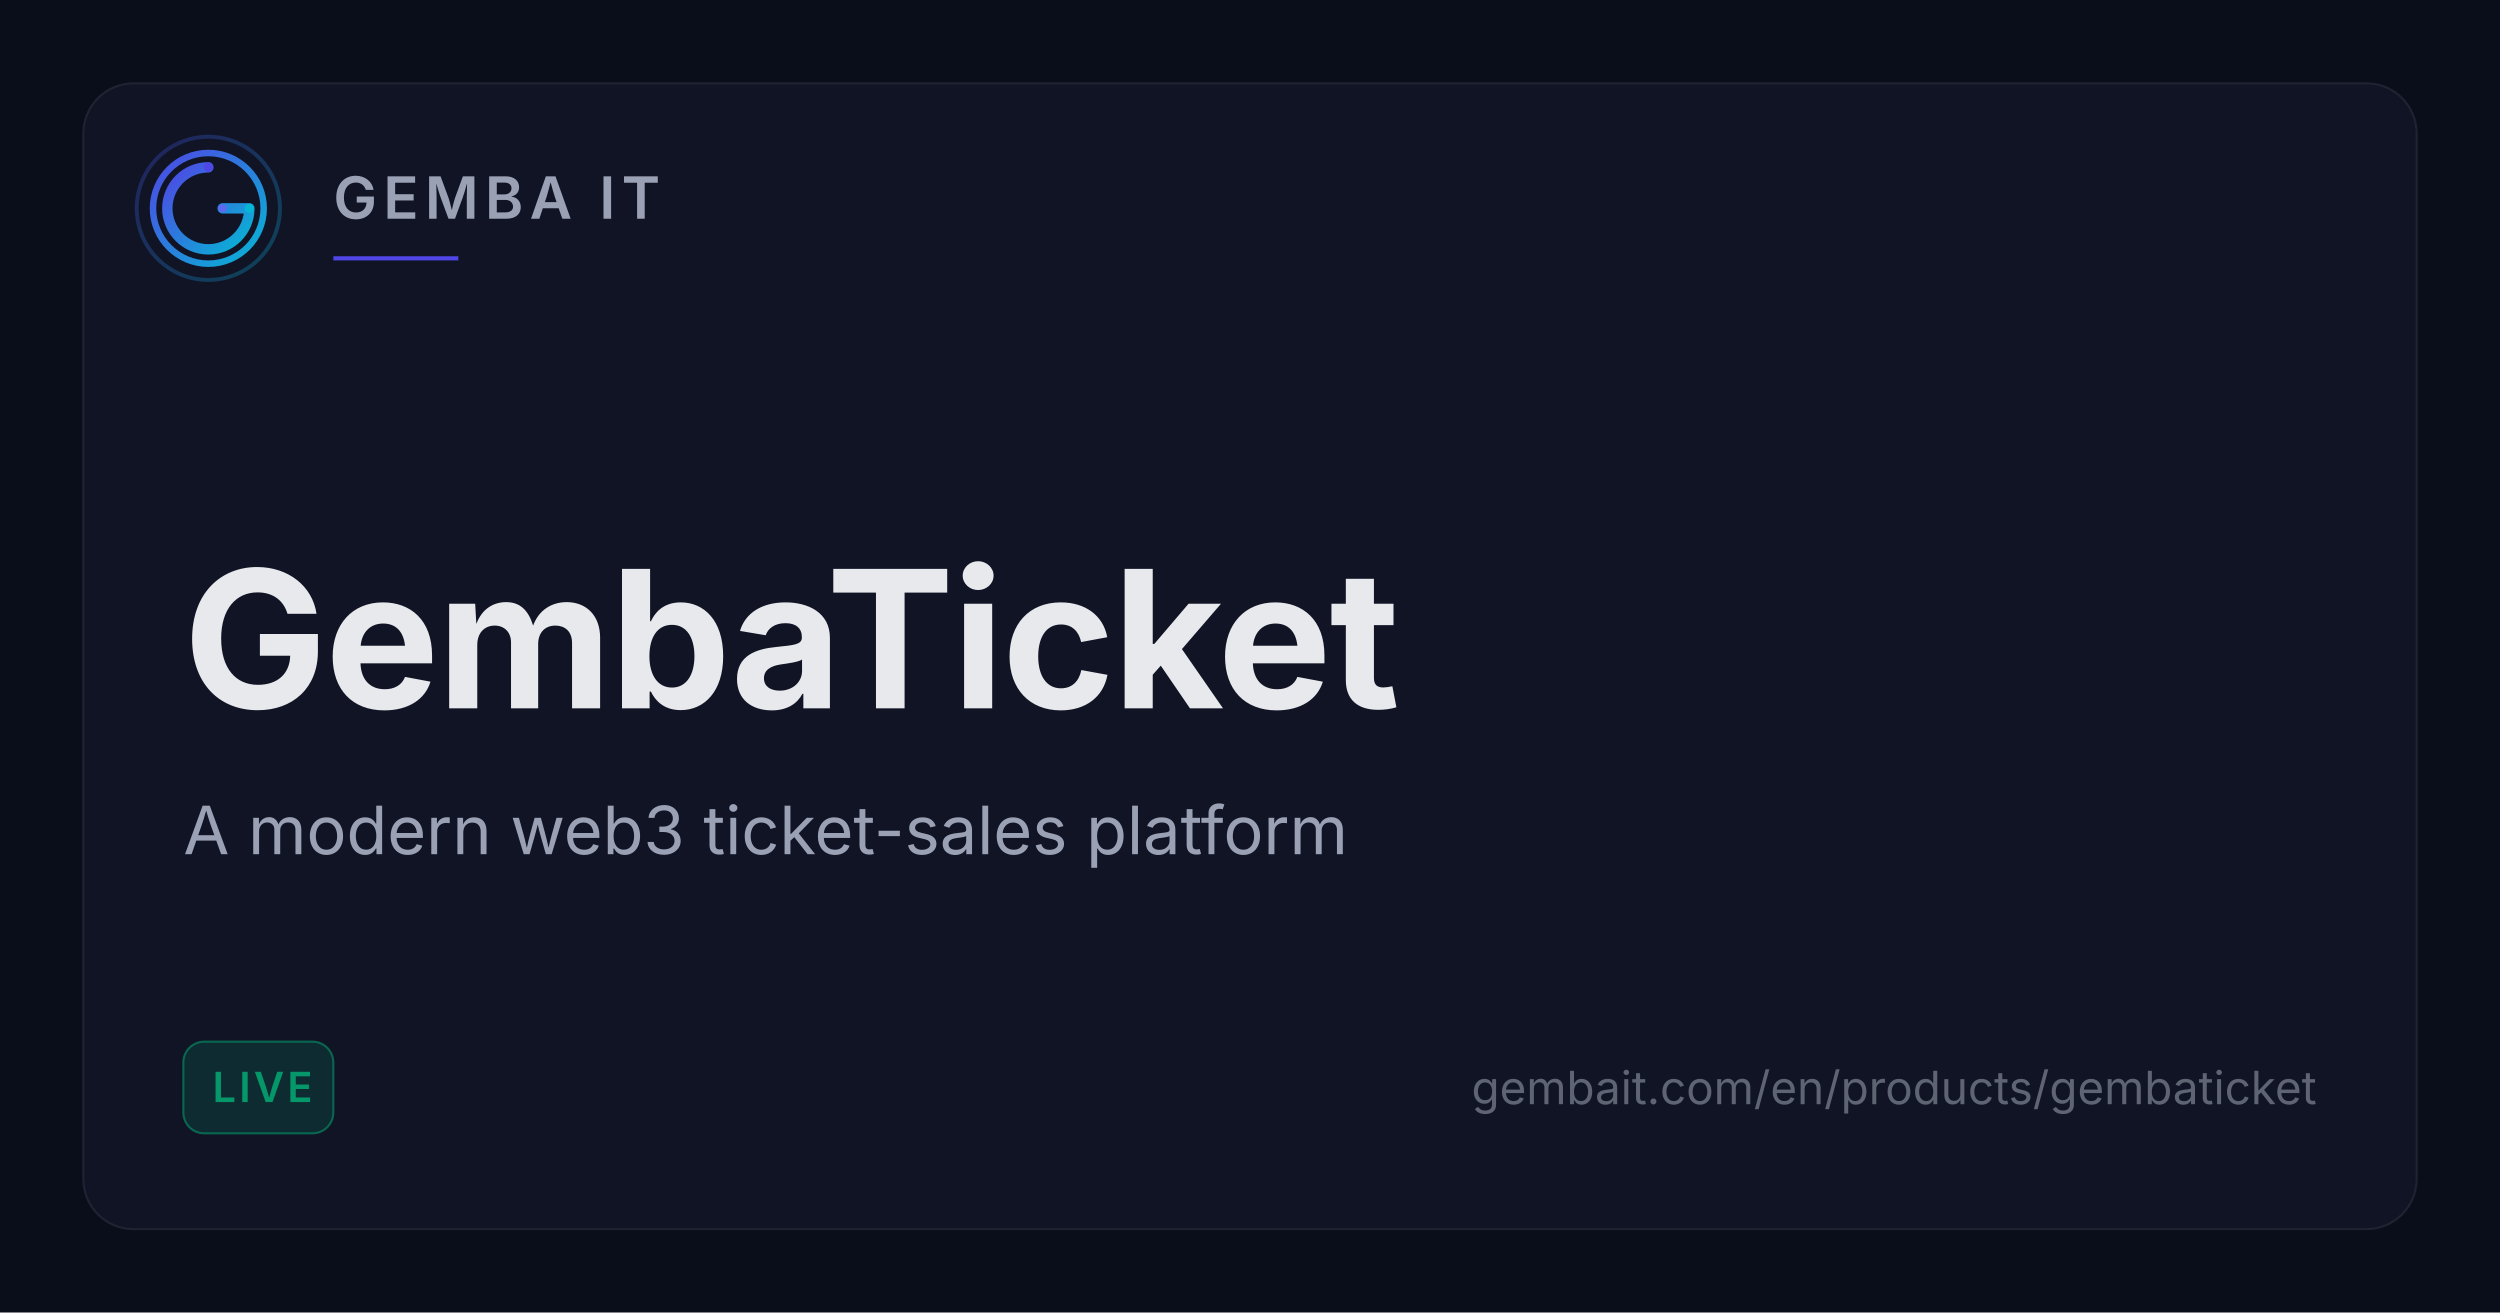
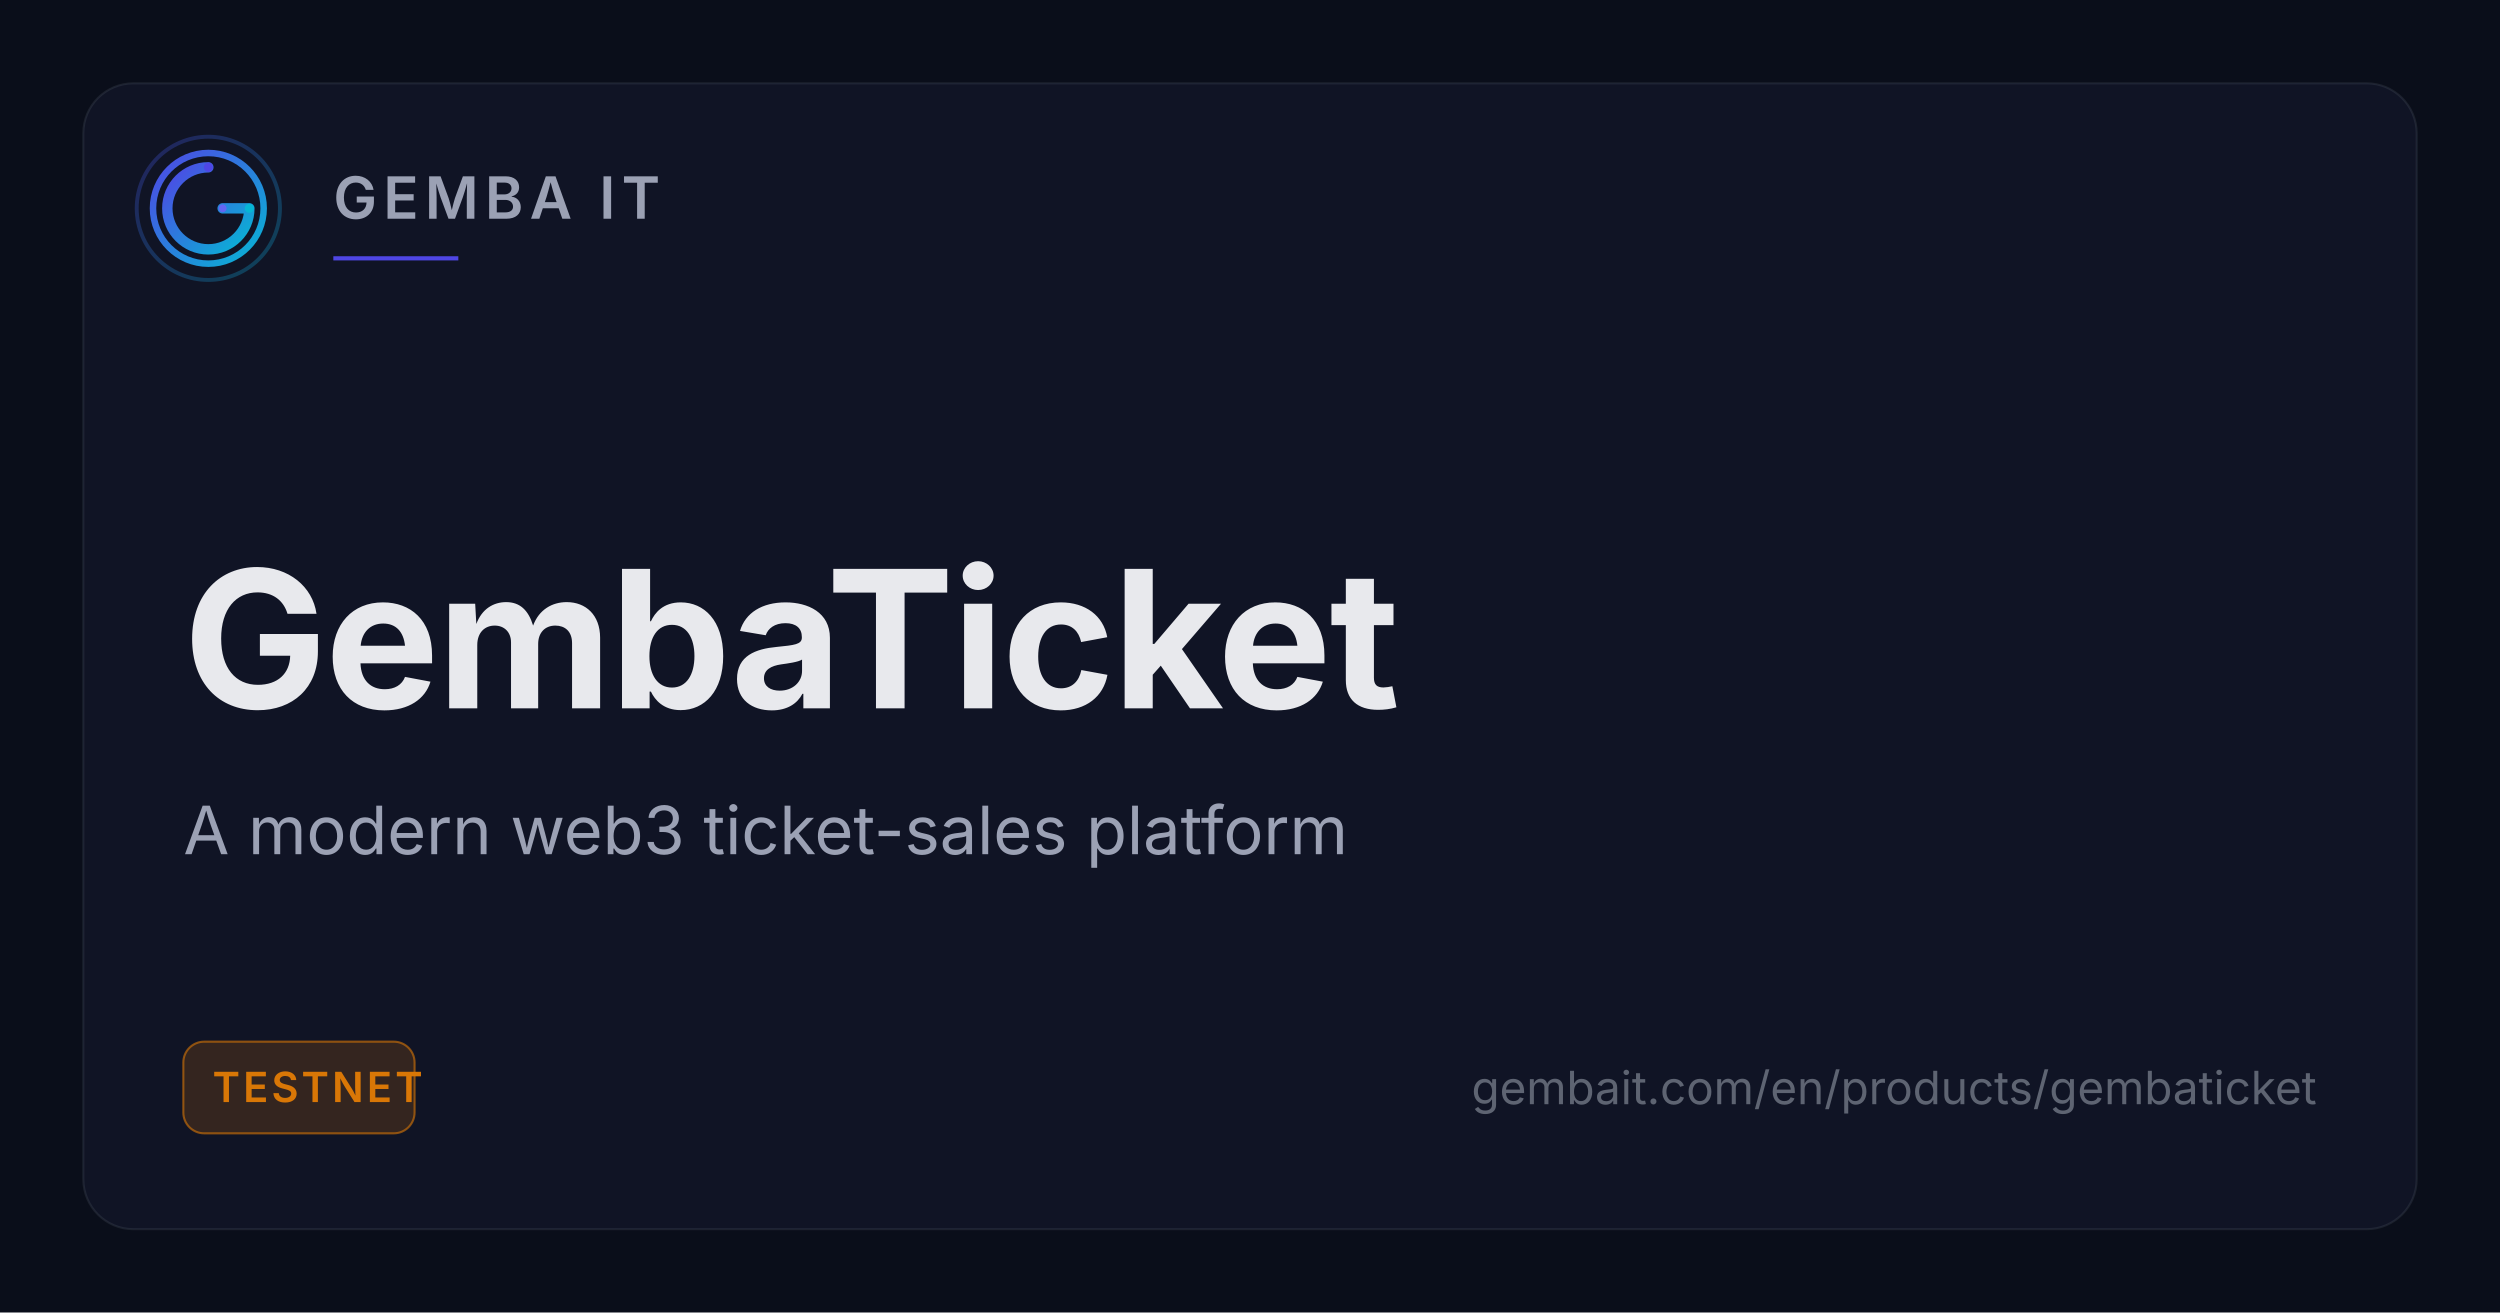
<svg xmlns="http://www.w3.org/2000/svg" width="1200" height="630" viewBox="0 0 1200 630">
  <rect width="1200" height="630" fill="#0a0e1a" />
  <rect x="40" y="40" width="1120" height="550" rx="24" ry="24" fill="#151b2e" fill-opacity="0.55" stroke="#5e6472" stroke-opacity="0.22" stroke-width="1" />
  <g transform="translate(60, 60) scale(0.15625)">
    <defs>
      <linearGradient id="ogBrand" x1="0%" y1="0%" x2="100%" y2="100%">
        <stop offset="0%" stop-color="#4F46E5" />
        <stop offset="100%" stop-color="#06B6D4" />
      </linearGradient>
    </defs>
    <circle cx="256" cy="256" r="220" fill="none" stroke="url(#ogBrand)" stroke-width="12" opacity="0.3" />
    <circle cx="256" cy="256" r="170" fill="none" stroke="url(#ogBrand)" stroke-width="20" />
    <path d="M256 130 A126 126 0 1 0 382 256 L300 256" fill="none" stroke="url(#ogBrand)" stroke-width="32" stroke-linecap="round" stroke-linejoin="round" />
    <circle cx="256" cy="130" r="14" fill="#4F46E5" />
    <circle cx="382" cy="256" r="14" fill="#06B6D4" />
    <circle cx="300" cy="256" r="12" fill="#6366F1" />
  </g>
  <g font-family="Inter, system-ui, -apple-system, 'Segoe UI', sans-serif" font-weight="600" font-size="28" fill="#9ba1b4" letter-spacing="3">
    <text x="160" y="105">GEMBA IT</text>
  </g>
  <line x1="160" y1="124" x2="220" y2="124" stroke="#4F46E5" stroke-width="2" />
  <g font-family="Inter, system-ui, -apple-system, 'Segoe UI', sans-serif" fill="#e8e9ed">
    <text x="88" y="340" font-size="92" font-weight="700" letter-spacing="-1">GembaTicket</text>
  </g>
  <g font-family="Inter, system-ui, -apple-system, 'Segoe UI', sans-serif" fill="#9ba1b4">
    <text x="88" y="410" font-size="32" font-weight="400">A modern web3 ticket-sales platform</text>
  </g>
  <g transform="translate(88, 500)">
-     <rect x="0" y="0" width="72" height="44" rx="10" ry="10" fill="#059669" fill-opacity="0.18" stroke="#059669" stroke-opacity="0.6" stroke-width="1" />
-     <text x="14" y="29" font-family="Inter, system-ui, -apple-system, 'Segoe UI', sans-serif" font-size="20" font-weight="600" fill="#059669" letter-spacing="1.5">LIVE</text>
+     <rect x="0" y="0" width="111" height="44" rx="10" ry="10" fill="#D97706" fill-opacity="0.18" stroke="#D97706" stroke-opacity="0.6" stroke-width="1" />
+     <text x="14" y="29" font-family="Inter, system-ui, -apple-system, 'Segoe UI', sans-serif" font-size="20" font-weight="600" fill="#D97706" letter-spacing="1.5">TESTNET</text>
  </g>
  <g font-family="Inter, system-ui, -apple-system, 'Segoe UI', sans-serif" fill="#5e6472" font-size="22" font-weight="400">
    <text x="1112" y="530" text-anchor="end">gembait.com/en/products/gembaticket</text>
  </g>
</svg>
